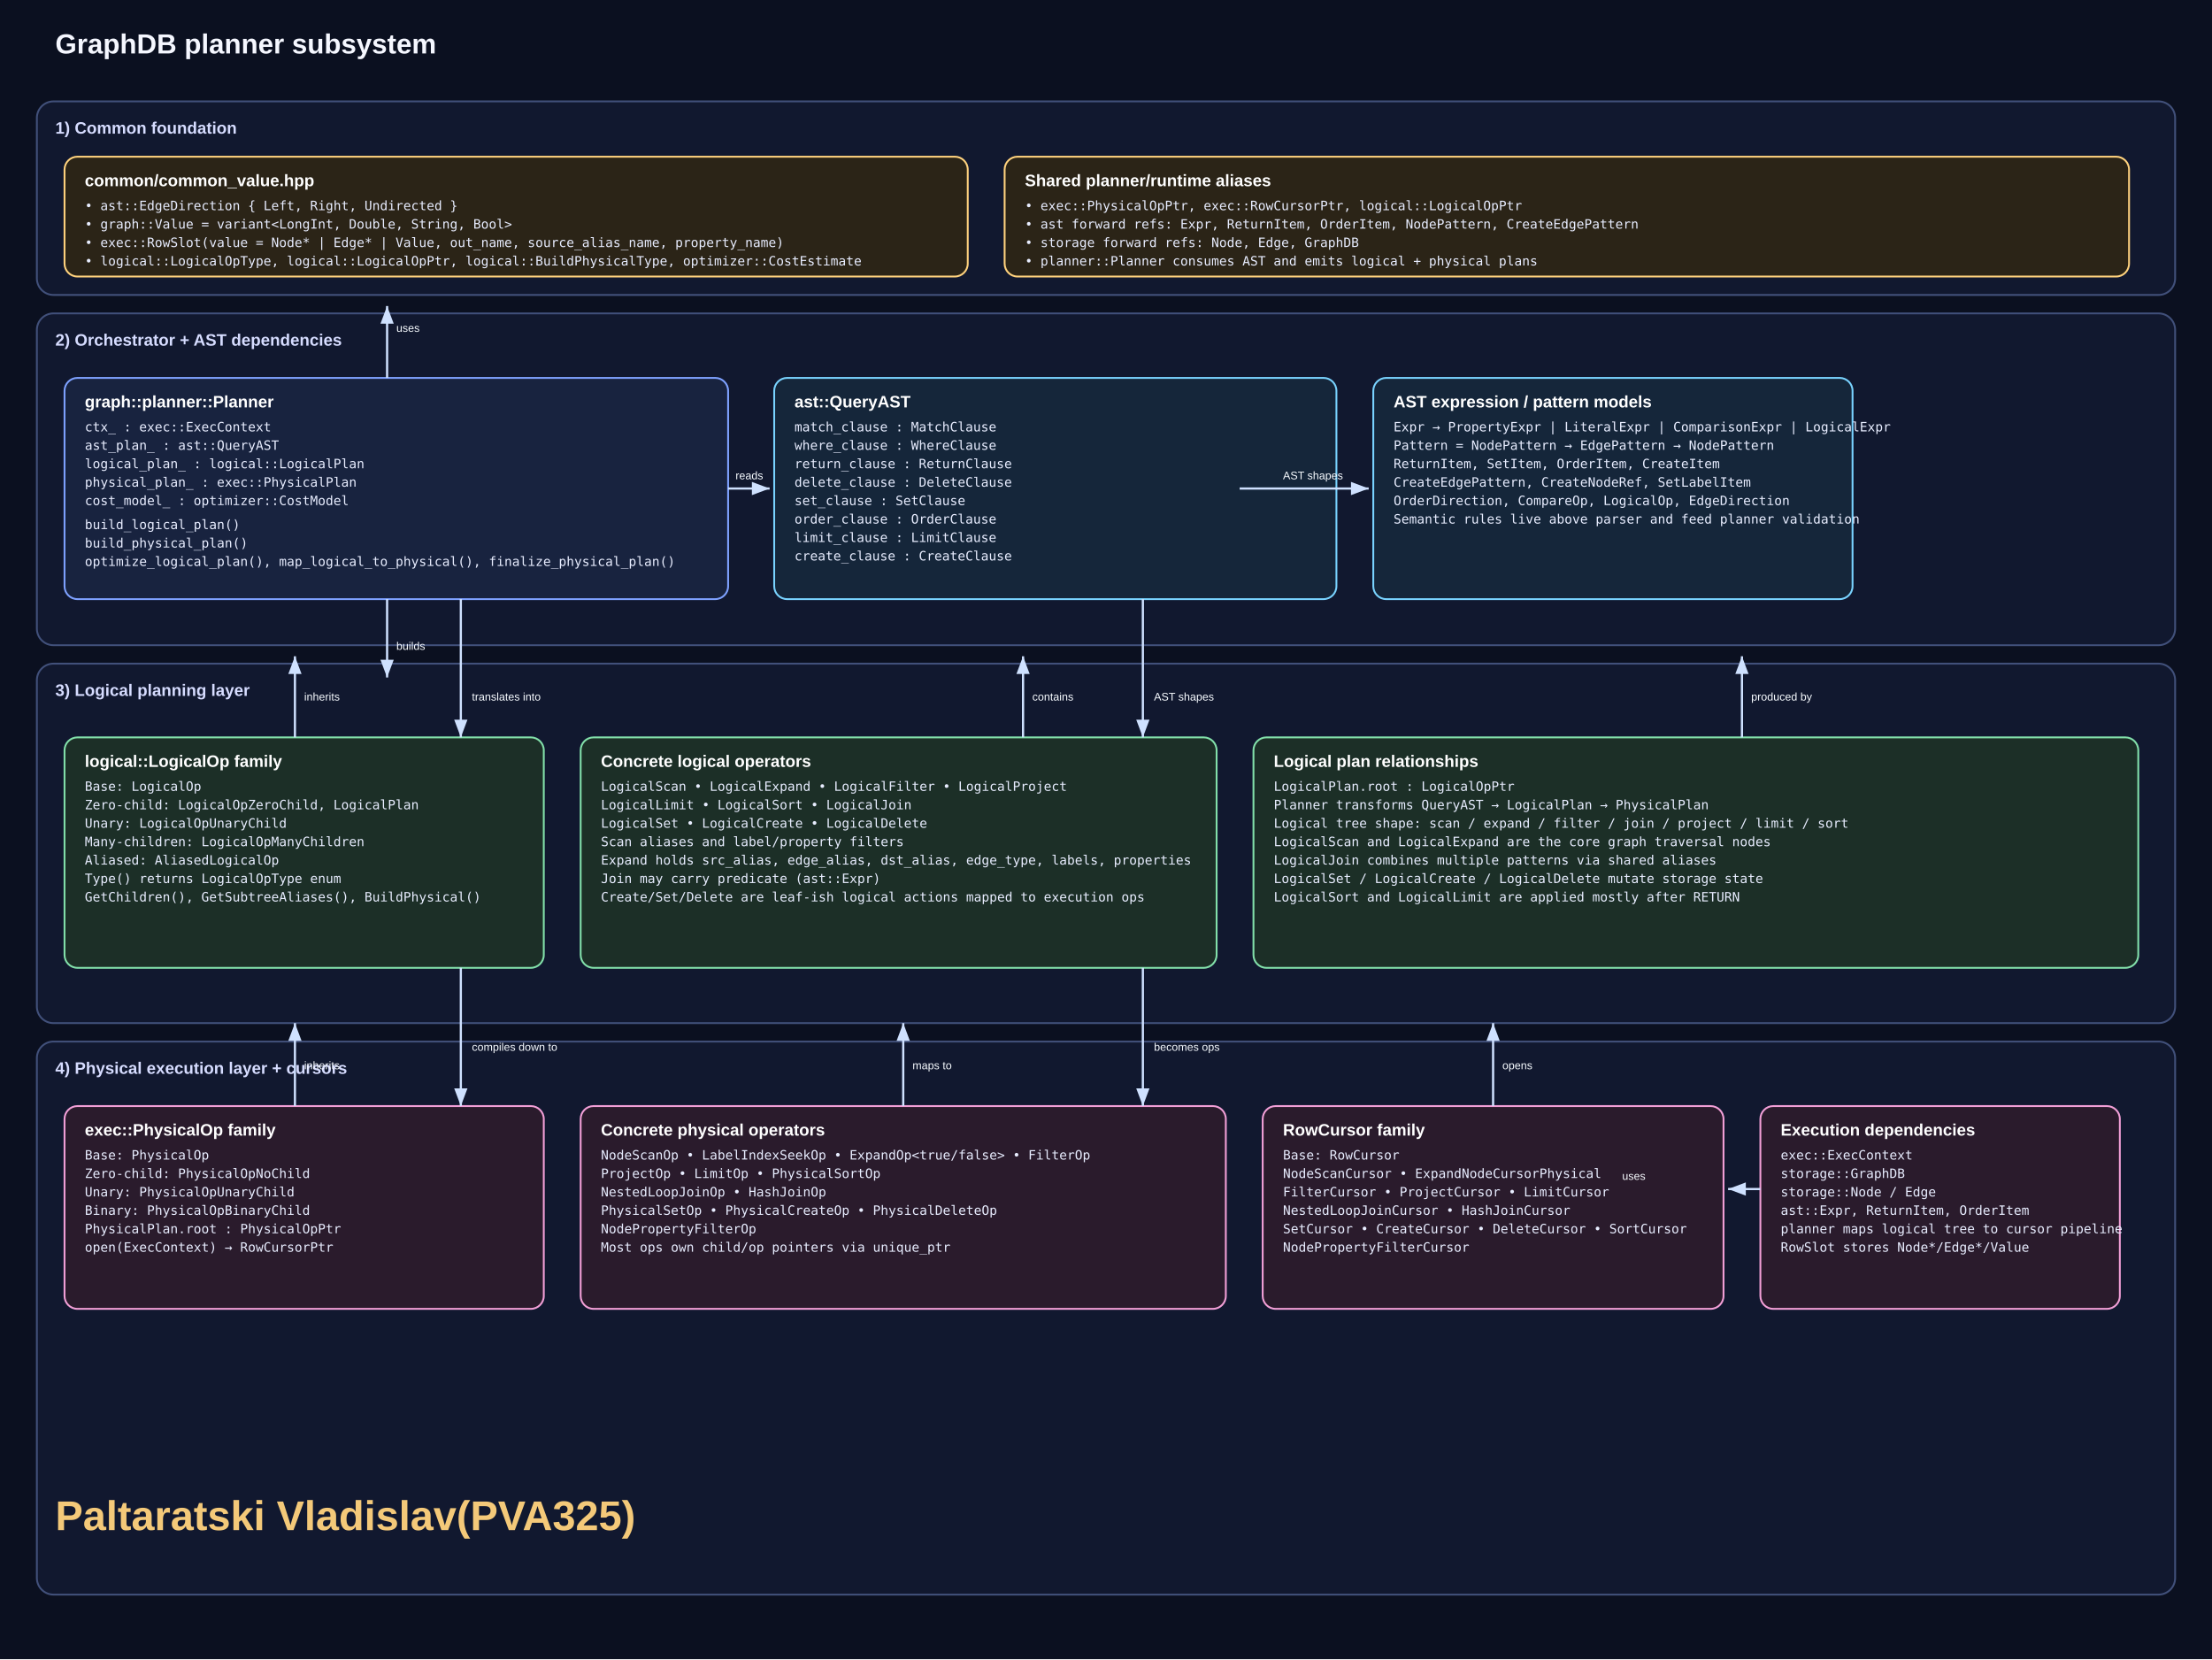
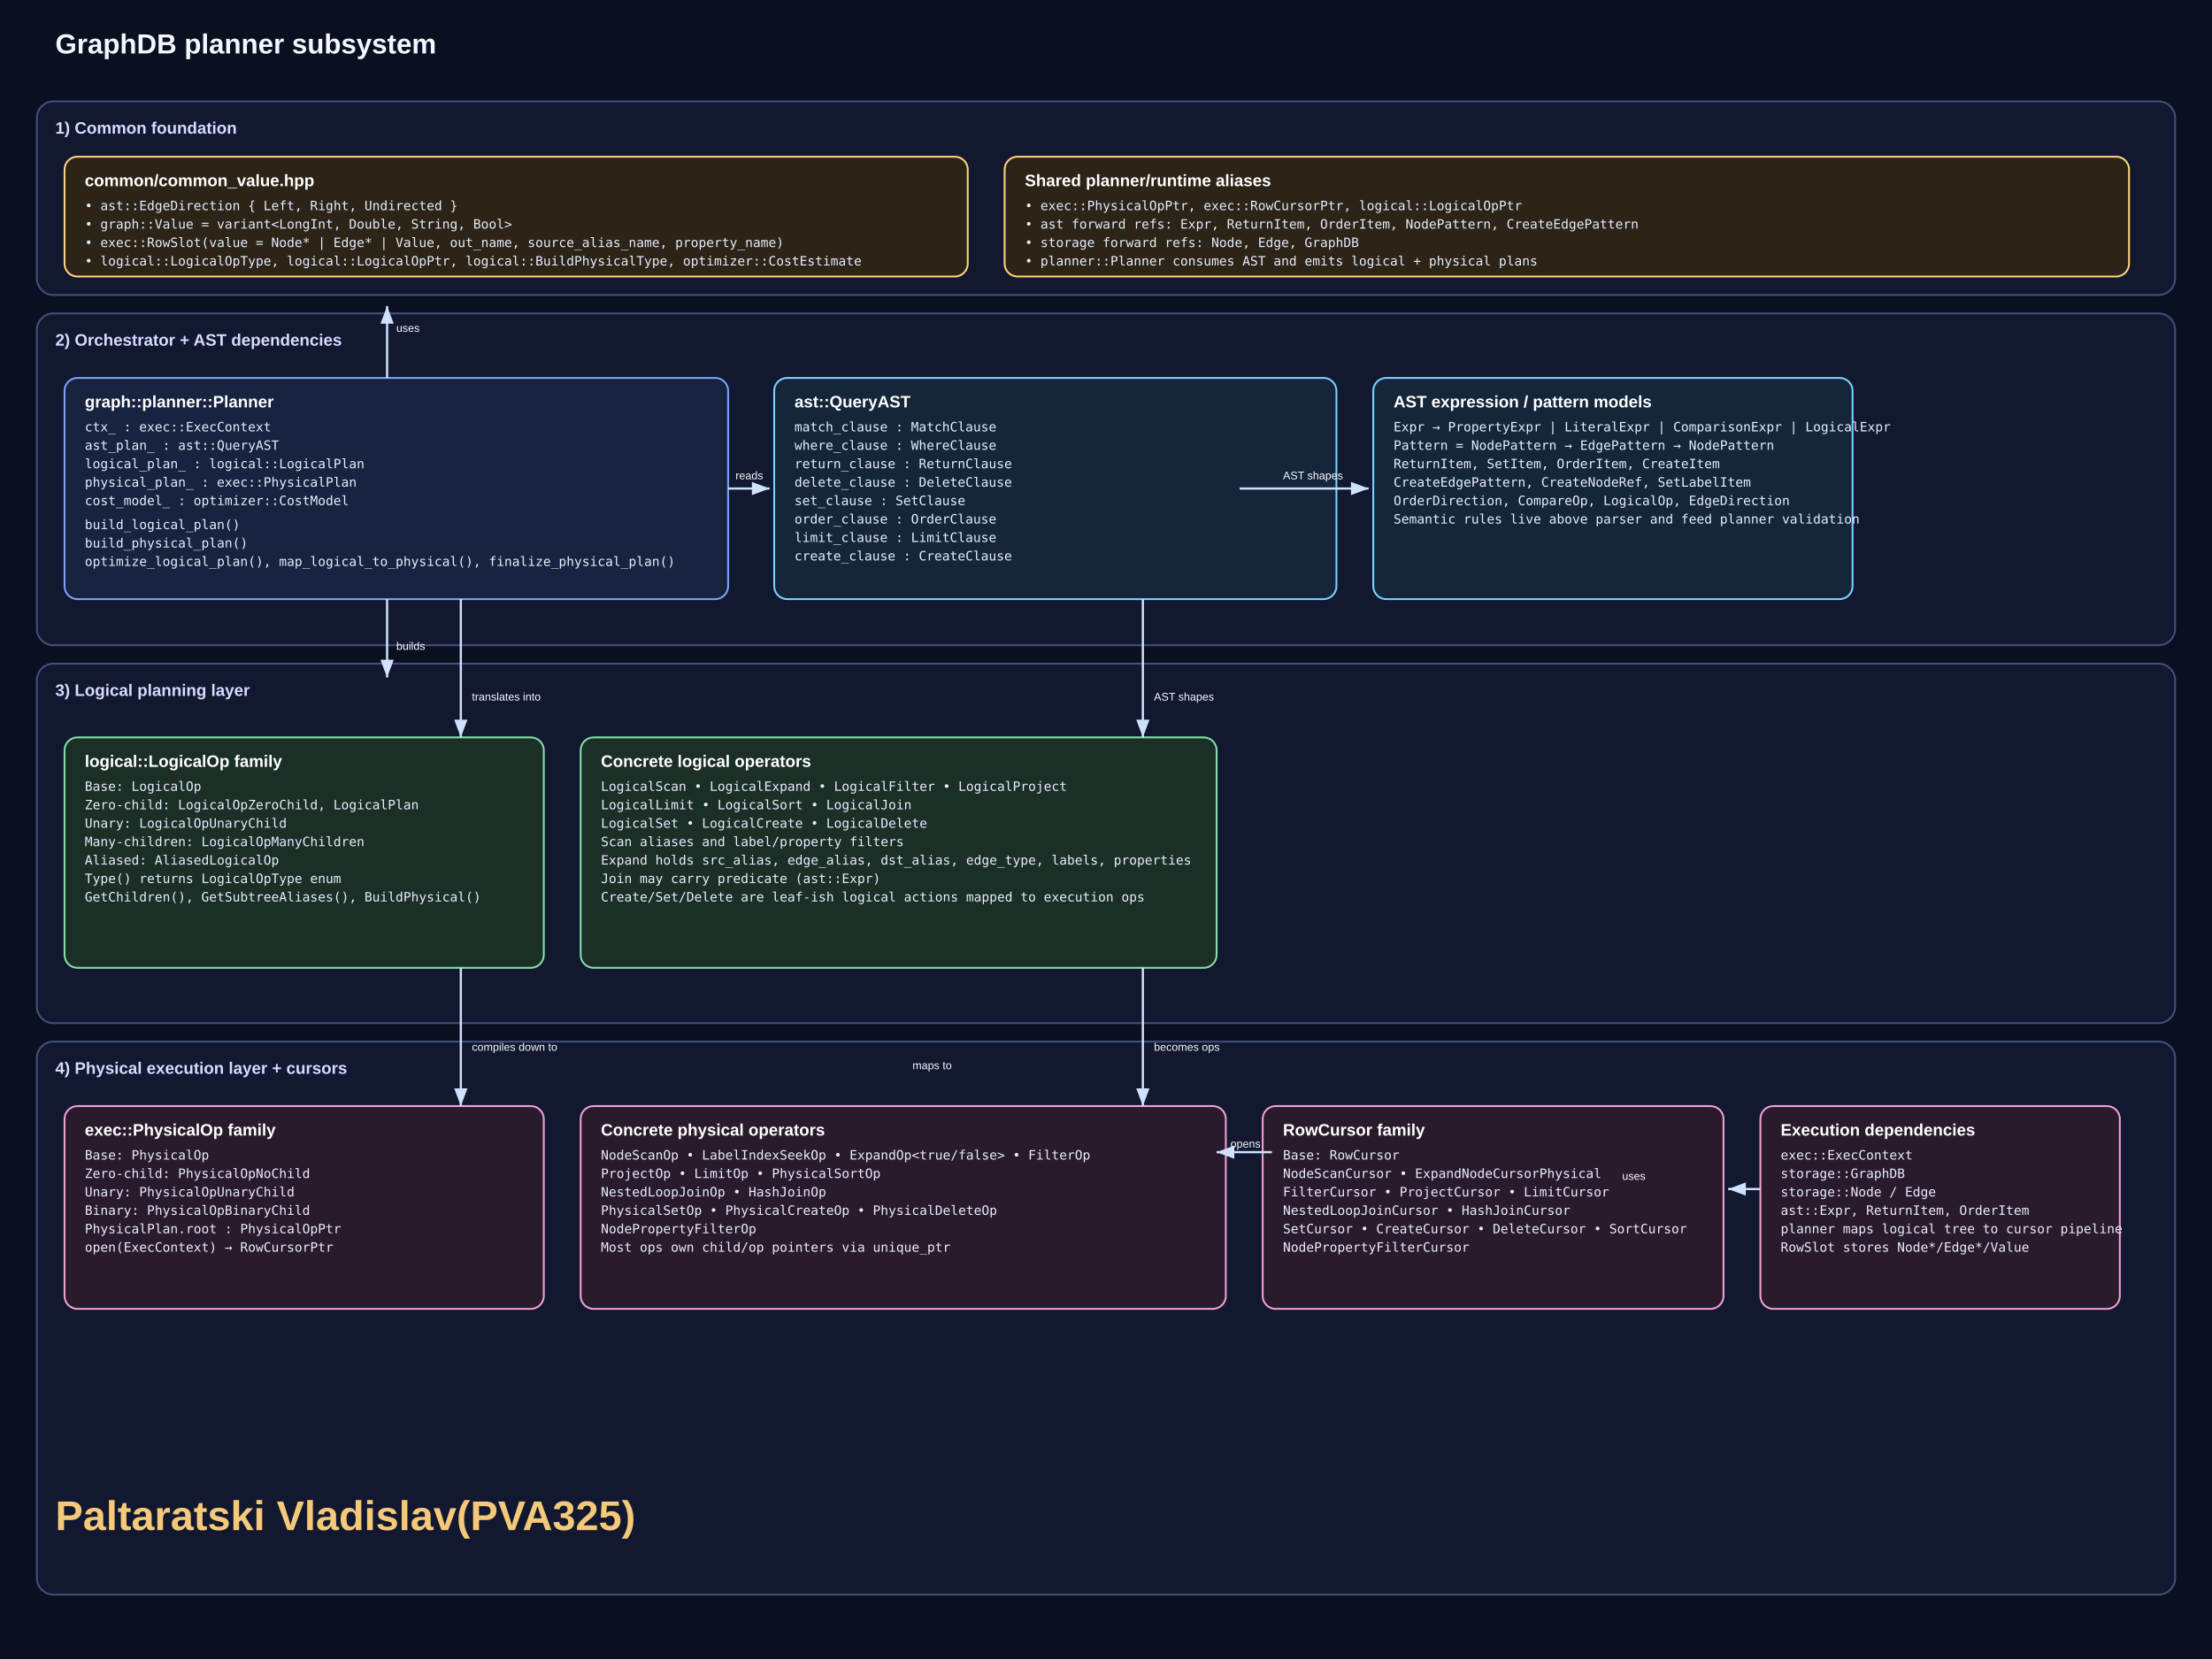
<svg xmlns="http://www.w3.org/2000/svg" width="2400" height="1800" viewBox="0 0 2400 1800" role="img" aria-labelledby="title desc">
  <defs>
    <style>
      .bg { fill: #0b1020; }
      .panel { fill: #11182f; stroke: #41507a; stroke-width: 2; rx: 18; ry: 18; }
      .box { fill: #18233f; stroke: #7ea1ff; stroke-width: 2; rx: 14; ry: 14; }
      .box2 { fill: #15263a; stroke: #79d3ff; stroke-width: 2; rx: 14; ry: 14; }
      .box3 { fill: #1c2f27; stroke: #82e0aa; stroke-width: 2; rx: 14; ry: 14; }
      .box4 { fill: #2a1b2c; stroke: #f29fd7; stroke-width: 2; rx: 14; ry: 14; }
      .box5 { fill: #2b2417; stroke: #ffd27d; stroke-width: 2; rx: 14; ry: 14; }
      .title { font: 700 30px/1.2 Arial, Helvetica, sans-serif; fill: #f5f7ff; }
      .subtitle { font: 600 18px/1.2 Arial, Helvetica, sans-serif; fill: #d6dcff; }
      .head { font: 700 18px/1.2 Arial, Helvetica, sans-serif; fill: #ffffff; }
      .text { font: 14px/1.35 "Fira Code", "Cascadia Code", monospace; fill: #e8edff; }
      .small { font: 12px/1.35 "Fira Code", "Cascadia Code", monospace; fill: #d1dcff; }
      .muted { font: 12px/1.35 Arial, Helvetica, sans-serif; fill: #b4bfdc; }
      .arrow { stroke: #cfe1ff; stroke-width: 2.4; fill: none; marker-end: url(#arrowhead); }
      .dashed { stroke-dasharray: 8 6; }
      .label { font: 12px Arial, Helvetica, sans-serif; fill: #f7fbff; background: rgba(11,16,32,.85); }
      .legend { font: 13px Arial, Helvetica, sans-serif; fill: #d6dcff; }
      .chip { fill: #0f1730; stroke: #6076ab; stroke-width: 1.5; rx: 10; ry: 10; }
        .sig { font: 700 22px/1.2 Arial, Helvetica, sans-serif; fill: #ffd27d; opacity: 0.95; }
    </style>
    <marker id="arrowhead" markerWidth="10" markerHeight="10" refX="8" refY="3" orient="auto" markerUnits="strokeWidth">
      <path d="M0,0 L8,3 L0,6 Z" fill="#cfe1ff" />
    </marker>
    <marker id="arrowheadGreen" markerWidth="10" markerHeight="10" refX="8" refY="3" orient="auto" markerUnits="strokeWidth">
      <path d="M0,0 L8,3 L0,6 Z" fill="#82e0aa" />
    </marker>
    <marker id="arrowheadPink" markerWidth="10" markerHeight="10" refX="8" refY="3" orient="auto" markerUnits="strokeWidth">
      <path d="M0,0 L8,3 L0,6 Z" fill="#f29fd7" />
    </marker>
    <marker id="arrowheadGold" markerWidth="10" markerHeight="10" refX="8" refY="3" orient="auto" markerUnits="strokeWidth">
      <path d="M0,0 L8,3 L0,6 Z" fill="#ffd27d" />
    </marker>
  </defs>
  <rect class="bg" x="0" y="0" width="2400" height="1800" />
  <text class="title" x="60" y="58">GraphDB planner subsystem</text>
  <rect class="panel" x="40" y="110" width="2320" height="210" />
  <rect class="panel" x="40" y="340" width="2320" height="360" />
  <rect class="panel" x="40" y="720" width="2320" height="390" />
  <rect class="panel" x="40" y="1130" width="2320" height="600" />
  <text class="subtitle" x="60" y="145">1) Common foundation</text>
  <text class="subtitle" x="60" y="375">2) Orchestrator + AST dependencies</text>
  <text class="subtitle" x="60" y="755">3) Logical planning layer</text>
  <text class="subtitle" x="60" y="1165">4) Physical execution layer + cursors</text>
  <rect class="box5" x="70" y="170" width="980" height="130" />
  <text class="head" x="92" y="202">common/common_value.hpp</text>
  <text class="text" x="92" y="228">• ast::EdgeDirection { Left, Right, Undirected }</text>
  <text class="text" x="92" y="248">• graph::Value = variant&lt;LongInt, Double, String, Bool&gt;</text>
  <text class="text" x="92" y="268">• exec::RowSlot(value = Node* | Edge* | Value, out_name, source_alias_name, property_name)</text>
  <text class="text" x="92" y="288">• logical::LogicalOpType, logical::LogicalOpPtr, logical::BuildPhysicalType, optimizer::CostEstimate</text>
  <rect class="box5" x="1090" y="170" width="1220" height="130" />
  <text class="head" x="1112" y="202">Shared planner/runtime aliases</text>
  <text class="text" x="1112" y="228">• exec::PhysicalOpPtr, exec::RowCursorPtr, logical::LogicalOpPtr</text>
  <text class="text" x="1112" y="248">• ast forward refs: Expr, ReturnItem, OrderItem, NodePattern, CreateEdgePattern</text>
  <text class="text" x="1112" y="268">• storage forward refs: Node, Edge, GraphDB</text>
  <text class="text" x="1112" y="288">• planner::Planner consumes AST and emits logical + physical plans</text>
  <rect class="box" x="70" y="410" width="720" height="240" />
  <text class="head" x="92" y="442">graph::planner::Planner</text>
  <text class="text" x="92" y="468">ctx_ : exec::ExecContext</text>
  <text class="text" x="92" y="488">ast_plan_ : ast::QueryAST</text>
  <text class="text" x="92" y="508">logical_plan_ : logical::LogicalPlan</text>
  <text class="text" x="92" y="528">physical_plan_ : exec::PhysicalPlan</text>
  <text class="text" x="92" y="548">cost_model_ : optimizer::CostModel</text>
  <text class="text" x="92" y="574">build_logical_plan()</text>
  <text class="text" x="92" y="594">build_physical_plan()</text>
  <text class="text" x="92" y="614">optimize_logical_plan(), map_logical_to_physical(), finalize_physical_plan()</text>
  <rect class="box2" x="840" y="410" width="610" height="240" />
  <text class="head" x="862" y="442">ast::QueryAST</text>
  <text class="text" x="862" y="468">match_clause : MatchClause</text>
  <text class="text" x="862" y="488">where_clause : WhereClause</text>
  <text class="text" x="862" y="508">return_clause : ReturnClause</text>
  <text class="text" x="862" y="528">delete_clause : DeleteClause</text>
  <text class="text" x="862" y="548">set_clause : SetClause</text>
  <text class="text" x="862" y="568">order_clause : OrderClause</text>
  <text class="text" x="862" y="588">limit_clause : LimitClause</text>
  <text class="text" x="862" y="608">create_clause : CreateClause</text>
  <rect class="box2" x="1490" y="410" width="520" height="240" />
  <text class="head" x="1512" y="442">AST expression / pattern models</text>
  <text class="text" x="1512" y="468">Expr → PropertyExpr | LiteralExpr | ComparisonExpr | LogicalExpr</text>
  <text class="text" x="1512" y="488">Pattern = NodePattern → EdgePattern → NodePattern</text>
  <text class="text" x="1512" y="508">ReturnItem, SetItem, OrderItem, CreateItem</text>
  <text class="text" x="1512" y="528">CreateEdgePattern, CreateNodeRef, SetLabelItem</text>
  <text class="text" x="1512" y="548">OrderDirection, CompareOp, LogicalOp, EdgeDirection</text>
  <text class="text" x="1512" y="568">Semantic rules live above parser and feed planner validation</text>
  <path class="arrow" d="M790 530 L835 530" />
  <text class="label" x="798" y="520">reads</text>
  <path class="arrow" d="M420 410 L420 332" />
  <text class="label" x="430" y="360">uses</text>
  <path class="arrow" d="M420 650 L420 735" />
  <text class="label" x="430" y="705">builds</text>
  <path class="arrow" d="M1345 530 L1485 530" />
  <text class="label" x="1392" y="520">AST shapes</text>
  <rect class="box3" x="70" y="800" width="520" height="250" />
  <text class="head" x="92" y="832">logical::LogicalOp family</text>
  <text class="text" x="92" y="858">Base: LogicalOp</text>
  <text class="text" x="92" y="878">Zero-child: LogicalOpZeroChild, LogicalPlan</text>
  <text class="text" x="92" y="898">Unary: LogicalOpUnaryChild</text>
  <text class="text" x="92" y="918">Many-children: LogicalOpManyChildren</text>
  <text class="text" x="92" y="938">Aliased: AliasedLogicalOp</text>
  <text class="text" x="92" y="958">Type() returns LogicalOpType enum</text>
  <text class="text" x="92" y="978">GetChildren(), GetSubtreeAliases(), BuildPhysical()</text>
  <rect class="box3" x="630" y="800" width="690" height="250" />
  <text class="head" x="652" y="832">Concrete logical operators</text>
  <text class="text" x="652" y="858">LogicalScan  • LogicalExpand  • LogicalFilter  • LogicalProject</text>
  <text class="text" x="652" y="878">LogicalLimit  • LogicalSort  • LogicalJoin</text>
  <text class="text" x="652" y="898">LogicalSet    • LogicalCreate  • LogicalDelete</text>
  <text class="text" x="652" y="918">Scan aliases and label/property filters</text>
  <text class="text" x="652" y="938">Expand holds src_alias, edge_alias, dst_alias, edge_type, labels, properties</text>
  <text class="text" x="652" y="958">Join may carry predicate (ast::Expr)</text>
  <text class="text" x="652" y="978">Create/Set/Delete are leaf-ish logical actions mapped to execution ops</text>
-   <rect class="box3" x="1360" y="800" width="960" height="250" />
-   <text class="head" x="1382" y="832">Logical plan relationships</text>
-   <text class="text" x="1382" y="858">LogicalPlan.root : LogicalOpPtr</text>
-   <text class="text" x="1382" y="878">Planner transforms QueryAST → LogicalPlan → PhysicalPlan</text>
-   <text class="text" x="1382" y="898">Logical tree shape: scan / expand / filter / join / project / limit / sort</text>
-   <text class="text" x="1382" y="918">LogicalScan and LogicalExpand are the core graph traversal nodes</text>
-   <text class="text" x="1382" y="938">LogicalJoin combines multiple patterns via shared aliases</text>
-   <text class="text" x="1382" y="958">LogicalSet / LogicalCreate / LogicalDelete mutate storage state</text>
-   <text class="text" x="1382" y="978">LogicalSort and LogicalLimit are applied mostly after RETURN</text>
-   <path class="arrow" d="M320 800 L320 712" />
-   <text class="label" x="330" y="760">inherits</text>
-   <path class="arrow" d="M1110 800 L1110 712" />
-   <text class="label" x="1120" y="760">contains</text>
-   <path class="arrow" d="M1890 800 L1890 712" />
-   <text class="label" x="1900" y="760">produced by</text>
  <rect class="box4" x="70" y="1200" width="520" height="220" />
  <text class="head" x="92" y="1232">exec::PhysicalOp family</text>
  <text class="text" x="92" y="1258">Base: PhysicalOp</text>
  <text class="text" x="92" y="1278">Zero-child: PhysicalOpNoChild</text>
  <text class="text" x="92" y="1298">Unary: PhysicalOpUnaryChild</text>
  <text class="text" x="92" y="1318">Binary: PhysicalOpBinaryChild</text>
  <text class="text" x="92" y="1338">PhysicalPlan.root : PhysicalOpPtr</text>
  <text class="text" x="92" y="1358">open(ExecContext) → RowCursorPtr</text>
  <rect class="box4" x="630" y="1200" width="700" height="220" />
  <text class="head" x="652" y="1232">Concrete physical operators</text>
  <text class="text" x="652" y="1258">NodeScanOp • LabelIndexSeekOp • ExpandOp&lt;true/false&gt; • FilterOp</text>
  <text class="text" x="652" y="1278">ProjectOp  • LimitOp • PhysicalSortOp</text>
  <text class="text" x="652" y="1298">NestedLoopJoinOp • HashJoinOp</text>
  <text class="text" x="652" y="1318">PhysicalSetOp • PhysicalCreateOp • PhysicalDeleteOp</text>
  <text class="text" x="652" y="1338">NodePropertyFilterOp</text>
  <text class="text" x="652" y="1358">Most ops own child/op pointers via unique_ptr</text>
  <rect class="box4" x="1370" y="1200" width="500" height="220" />
  <text class="head" x="1392" y="1232">RowCursor family</text>
  <text class="text" x="1392" y="1258">Base: RowCursor</text>
  <text class="text" x="1392" y="1278">NodeScanCursor • ExpandNodeCursorPhysical</text>
  <text class="text" x="1392" y="1298">FilterCursor • ProjectCursor • LimitCursor</text>
  <text class="text" x="1392" y="1318">NestedLoopJoinCursor • HashJoinCursor</text>
  <text class="text" x="1392" y="1338">SetCursor • CreateCursor • DeleteCursor • SortCursor</text>
  <text class="text" x="1392" y="1358">NodePropertyFilterCursor</text>
  <rect class="box4" x="1910" y="1200" width="390" height="220" />
  <text class="head" x="1932" y="1232">Execution dependencies</text>
  <text class="text" x="1932" y="1258">exec::ExecContext</text>
  <text class="text" x="1932" y="1278">storage::GraphDB</text>
  <text class="text" x="1932" y="1298">storage::Node / Edge</text>
  <text class="text" x="1932" y="1318">ast::Expr, ReturnItem, OrderItem</text>
  <text class="text" x="1932" y="1338">planner maps logical tree to cursor pipeline</text>
  <text class="text" x="1932" y="1358">RowSlot stores Node*/Edge*/Value</text>
-   <path class="arrow" d="M320 1200 L320 1110" />
-   <text class="label" x="330" y="1160">inherits</text>
-   <path class="arrow" d="M980 1200 L980 1110" />
  <text class="label" x="990" y="1160">maps to</text>
-   <path class="arrow" d="M1620 1200 L1620 1110" />
-   <text class="label" x="1630" y="1160">opens</text>
+   <path class="arrow" d="M1380 1250 L1320 1250" />
+   <text class="label" x="1335" y="1245">opens</text>
  <path class="arrow" d="M1910 1290 L1875 1290" />
  <text class="label" x="1760" y="1280">uses</text>
  <path class="arrow" d="M500 650 C500 760, 500 760, 500 800" />
  <text class="label" x="512" y="760">translates into</text>
  <path class="arrow" d="M500 1050 C500 1125, 500 1125, 500 1200" />
  <text class="label" x="512" y="1140">compiles down to</text>
  <path class="arrow" d="M1240 650 C1240 760, 1240 760, 1240 800" />
  <text class="label" x="1252" y="760">AST shapes</text>
  <path class="arrow" d="M1240 1050 C1240 1125, 1240 1125, 1240 1200" />
  <text class="label" x="1252" y="1140">becomes ops</text>
  <text class="sig" x="60" y="1660" style="font-size: 45px;">Paltaratski Vladislav(PVA325)</text>
</svg>
